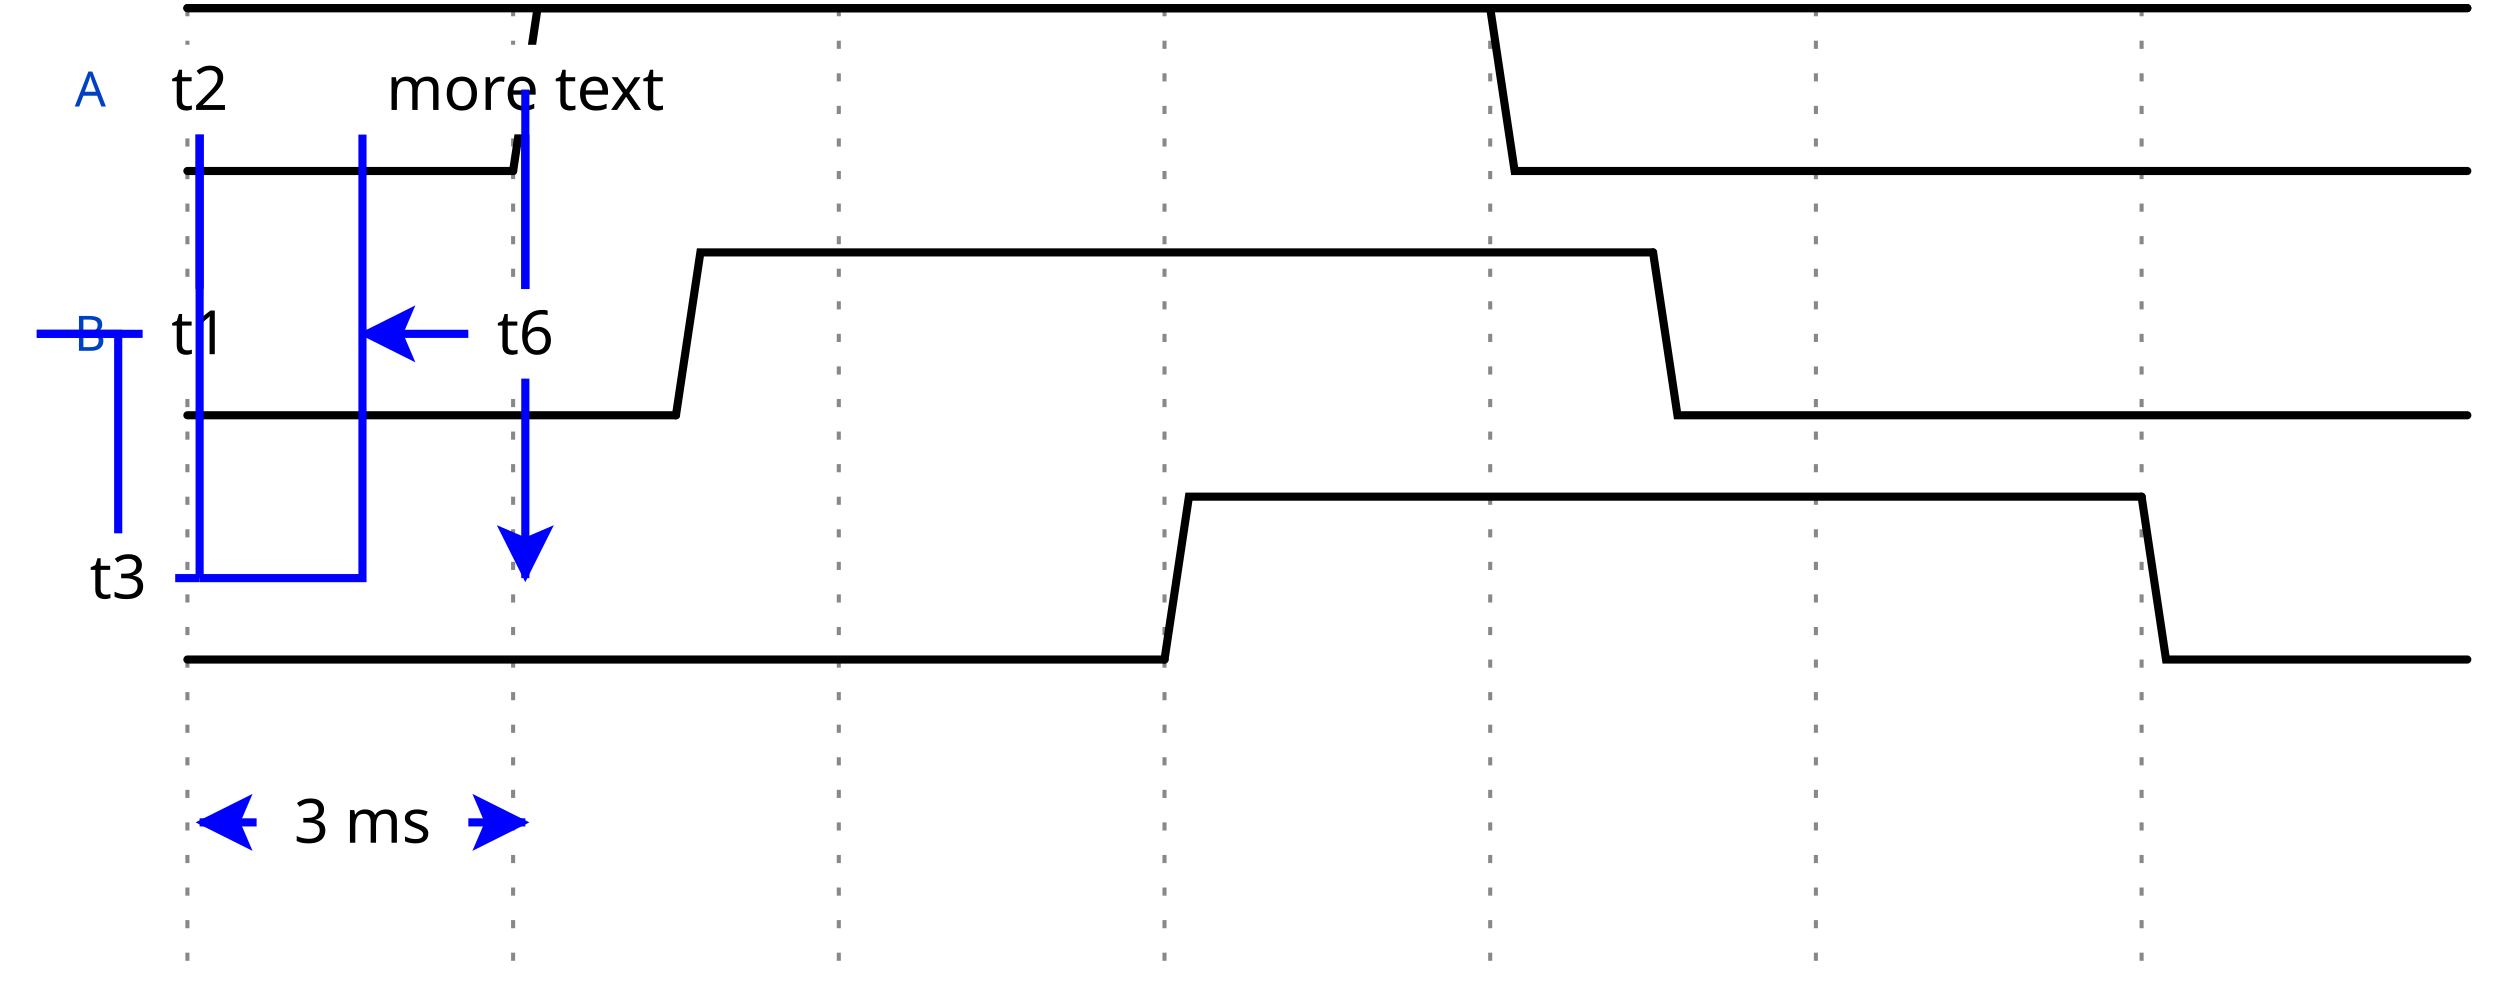
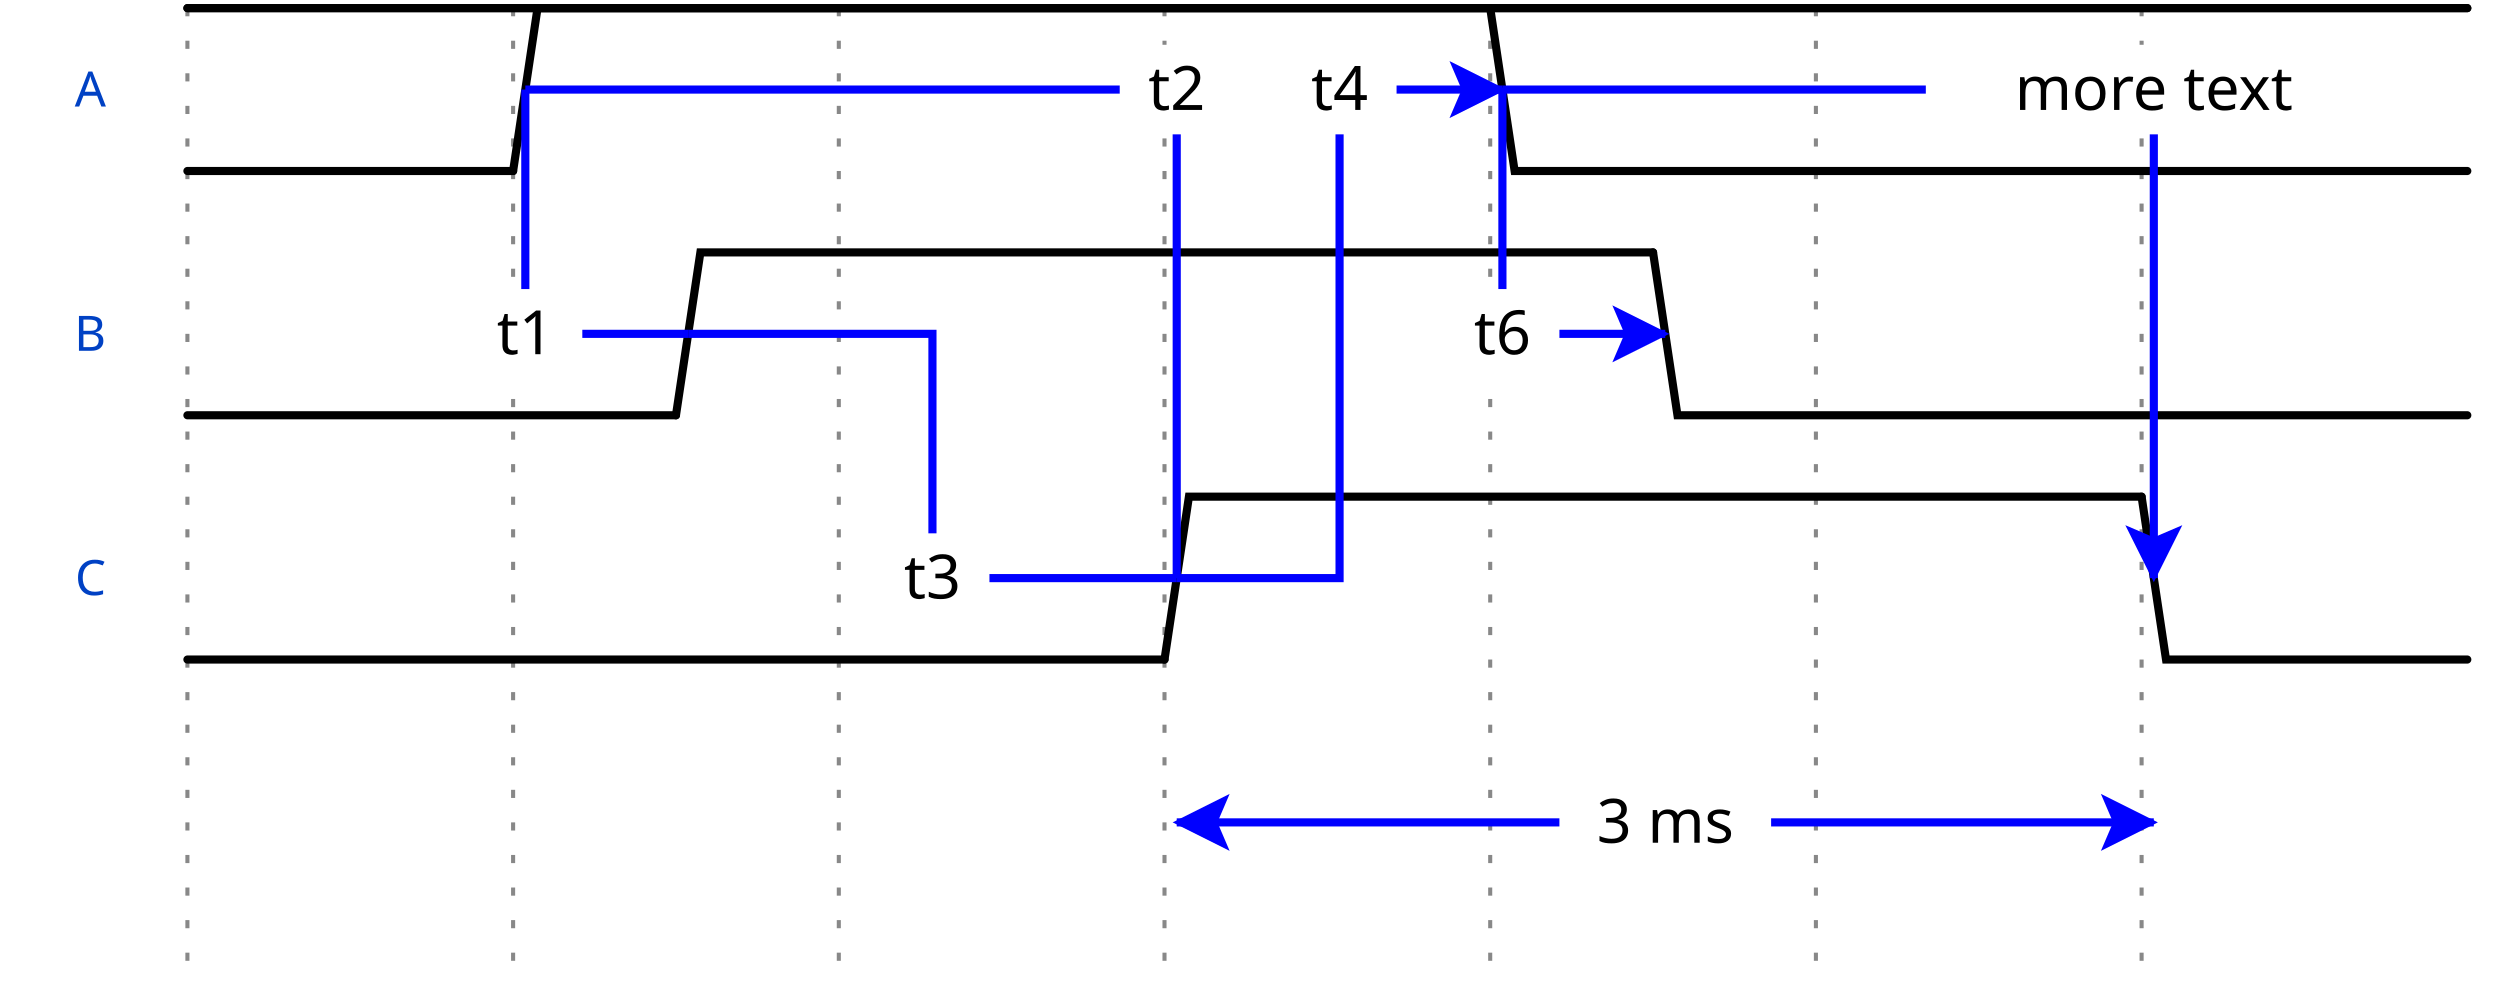
<svg xmlns="http://www.w3.org/2000/svg" width="302" height="120" viewBox="-1 -1 303 122">
  <style>
.title {fill: rgba(0, 65, 196, 255);font-weight: 500;font-size: 0.500em;font-family: Fira Mono;text-align: right;text-anchor: end;dominant-baseline: middle;alignment-baseline: central;}
.text {fill: rgba(0, 0, 0, 255);font-size: 0.900em;font-style: normal;font-variant: normal;font-weight: 500;font-stretch: normal;text-align: center;font-family: Fira Mono;}
.attr {fill: rgba(0, 0, 0, 255);font-size: 9.000px;font-style: normal;font-variant: normal;font-weight: 200;font-stretch: normal;text-align: center;font-family: Fira Mono;text-anchor: middle;dominant-baseline: middle;alignment-baseline: central;}
.path {fill: none;stroke: rgba(0, 0, 0, 255);stroke-width: 1;stroke-linecap: round;stroke-linejoin: miter;stroke-miterlimit: 4;stroke-dasharray: none;}
.stripe {fill: none;stroke: rgba(0, 0, 0, 255);stroke-width: 0.5;stroke-linecap: round;stroke-linejoin: miter;stroke-miterlimit: 4;stroke-dasharray: none;}
.data {fill: rgba(0, 0, 0, 255);font-size: 0.400em;font-style: normal;font-variant: normal;font-weight: 500;font-stretch: normal;text-align: center;font-family: Fira Mono;text-anchor: middle;dominant-baseline: middle;alignment-baseline: central;}
.arrow {fill: rgba(0, 0, 0, 255);stroke: none;}
.hide {fill: rgba(255, 255, 255, 255);stroke: rgba(255, 255, 255, 255);stroke-width: 2;}
.hatch {fill: url(#diagonalHatch);}
.s2-polygon {fill: rgba(0, 0, 0, 0);stroke: none;}
.s3-polygon {fill: rgba(255, 255, 176, 255);stroke: none;}
.s4-polygon {fill: rgba(255, 224, 185, 255);stroke: none;}
.s5-polygon {fill: rgba(185, 224, 255, 255);stroke: none;}
.tick {stroke: rgba(136, 136, 136, 255);stroke-width: 0.5;stroke-dasharray: 1, 3;}
.big_gap {stroke: rgba(136, 136, 136, 255);stroke-width: 0.5;stroke-dasharray: none;}
.edge {fill: none;stroke: rgba(0, 0, 255, 255);stroke-width: 1;}
.edge-arrow {fill: rgba(0, 0, 255, 255);stroke: none;overflow: visible;}
.edge-text {font-family: Fira Mono;font-size: 0.625em;fill: rgba(0, 0, 0, 255);filter: #solid;transform: translate(0, 2.5px);text-anchor: middle;}
.edge-background {fill: rgba(255, 255, 255, 255);stroke: rgba(255, 255, 255, 255);stroke-width: 2;}
.border {stroke-width: 1.25;stroke: rgba(0, 0, 0, 255);}
.h1 {fill: rgba(0, 0, 0, 255);font-size: 12.046px;font-weight: bold;font-family: Fira Mono;text-align: left;dominant-baseline: middle;}
.h2 {fill: rgba(0, 0, 0, 255);font-size: 9.638px;font-weight: bold;font-family: Fira Mono;text-align: left;dominant-baseline: middle;}
.h3 {fill: rgba(0, 0, 0, 255);font-size: 7.711px;font-weight: bold;font-family: Fira Mono;text-align: left;dominant-baseline: middle;}
.h4 {fill: rgba(0, 0, 0, 255);font-size: 6.171px;font-weight: bold;font-family: Fira Mono;text-align: left;dominant-baseline: middle;}
.h5 {fill: rgba(0, 0, 0, 255);font-size: 4.934px;font-weight: bold;font-family: Fira Mono;text-align: left;dominant-baseline: middle;}
.h6 {fill: rgba(0, 0, 0, 255);font-size: 3.947px;font-weight: bold;font-family: Fira Mono;text-align: left;dominant-baseline: middle;}
.reg-data {fill: rgba(0, 0, 0, 255);font-size: 0.800em;font-style: normal;font-variant: normal;font-weight: 500;font-stretch: normal;text-align: center;font-family: Fira Mono;text-anchor: middle;dominant-baseline: middle;alignment-baseline: central;}
.reg-pos {fill: rgba(0, 0, 0, 255);font-size: 0.600em;font-style: normal;font-variant: normal;font-weight: 500;font-stretch: normal;text-align: center;font-family: Fira Mono;text-anchor: middle;dominant-baseline: middle;alignment-baseline: central;}</style>
  <defs>
    <pattern id="diagonalHatch" width="5" height="5" patternTransform="rotate(45 0 0)" patternUnits="userSpaceOnUse">
      <line x1="0" y1="0" x2="0" y2="5" style="stroke:black; stroke-width:1" />
    </pattern>
    <marker id="arrow" viewBox="0 0 10 10" refX="10" refY="5" markerWidth="7" markerHeight="7" markerUnits="userSpaceOnUse" orient="auto-start-reverse" style="fill:#00F;">
      <path d="M 0 0 L 10 5 L 0 10 z" />
    </marker>
    <filter x="0" y="0" width="1" height="1" id="solid">
      <feFlood flood-color="white" />
      <feComposite in="SourceGraphic" />
    </filter>
  </defs>
  <g id="a">
    <g id="ticks_14" transform="translate(20, 0)">
      <path d="M0,0 L0,120" class="tick" style="fill: none;" />
      <path d="M40,0 L40,120" class="tick" style="fill: none;" />
      <path d="M80,0 L80,120" class="tick" style="fill: none;" />
      <path d="M120,0 L120,120" class="tick" style="fill: none;" />
      <path d="M160,0 L160,120" class="tick" style="fill: none;" />
      <path d="M200,0 L200,120" class="tick" style="fill: none;" />
      <path d="M240,0 L240,120" class="tick" style="fill: none;" />
    </g>
    <g id="A" transform="translate(20, 0)">
      <text x="-10" y="10" class="title" style="stroke: none;">A</text>
      <g data-symbol="0" transform="translate(0, 0)" class="s2">
        <path d="M0,20 L1.5,20 L3,20 L40,20" class="path" style="fill: none;" />
      </g>
      <g data-symbol="1" transform="translate(40, 0)" class="s2">
        <path d="M0,20 L1.5,10 L3,0 L120,0" class="path" style="fill: none;" />
      </g>
      <g data-symbol="0" transform="translate(160, 0)" class="s2">
        <path d="M0,0 L1.5,10 L3,20 L120,20" class="path" style="fill: none;" />
      </g>
    </g>
    <g id="B" transform="translate(20, 30)">
      <text x="-10" y="10" class="title" style="stroke: none;">B</text>
      <g data-symbol="0" transform="translate(0, 0)" class="s2">
        <path d="M0,20 L1.5,20 L3,20 L60,20" class="path" style="fill: none;" />
      </g>
      <g data-symbol="1" transform="translate(60, 0)" class="s2">
        <path d="M0,20 L1.5,10 L3,0 L120,0" class="path" style="fill: none;" />
      </g>
      <g data-symbol="0" transform="translate(180, 0)" class="s2">
        <path d="M0,0 L1.5,10 L3,20 L100,20" class="path" style="fill: none;" />
      </g>
    </g>
    <g id="C" transform="translate(20, 60)">
      <text x="-10" y="10" class="title" style="stroke: none;">C</text>
      <g data-symbol="0" transform="translate(0, 0)" class="s2">
        <path d="M0,20 L1.5,20 L3,20 L120,20" class="path" style="fill: none;" />
      </g>
      <g data-symbol="1" transform="translate(120, 0)" class="s2">
        <path d="M0,20 L1.5,10 L3,0 L120,0" class="path" style="fill: none;" />
      </g>
      <g data-symbol="0" transform="translate(240, 0)" class="s2">
        <path d="M0,0 L1.5,10 L3,20 L40,20" class="path" style="fill: none;" />
      </g>
    </g>
  </g>
-   <path d="M1.5,40 L21.5,40 21.5,10" class="edge" style="fill: none;" />
-   <polygon points="0, 0 0, 9 12, 9 12, 0 0, 0 " class="edge-background" style="" transform="translate(15.5, 35.5)" />
-   <text x="21.5" y="40" class="edge-text" style="stroke: none;">t1</text>
-   <path d="M21.5,10 L21.5,10 21.5,70" class="edge" style="fill: none;" />
-   <polygon points="0, 0 0, 9 12, 9 12, 0 0, 0 " class="edge-background" style="" transform="translate(15.5, 5.5)" />
-   <text x="21.5" y="10" class="edge-text" style="stroke: none;">t2</text>
-   <path d="M1.5,40 L11.5,40 11.5,70 21.5,70" class="edge" style="fill: none;" />
-   <polygon points="0, 0 0, 9 12, 9 12, 0 0, 0 " class="edge-background" style="" transform="translate(5.5, 65.5)" />
-   <text x="11.5" y="70" class="edge-text" style="stroke: none;">t3</text>
-   <path d="M21.5,70 L41.5,70 41.5,10 61.5,10" class="edge" style="fill: none;" />
-   <path d="M-3.5 -3.5 L0 3.5 L3.5 -3.5 L0 -2 L-3.5 -3.5" transform="translate(58.5, 10) rotate(-90, 0, 0)" class="edge-arrow" style="" />
-   <polygon points="0, 0 0, 9 12, 9 12, 0 0, 0 " class="edge-background" style="" transform="translate(35.5, 5.5)" />
-   <text x="41.5" y="10" class="edge-text" style="stroke: none;">t4</text>
-   <path d="M61.5,10 L61.5,10 61.5,70" class="edge" style="fill: none;" />
-   <path d="M-3.5 -3.5 L0 3.5 L3.5 -3.5 L0 -2 L-3.5 -3.5" transform="translate(61.5, 67) rotate(0, 0, 0)" class="edge-arrow" style="" />
-   <polygon points="0, 0 0, 9 54, 9 54, 0 0, 0 " class="edge-background" style="" transform="translate(34.5, 5.5)" />
-   <text x="61.5" y="10" class="edge-text" style="stroke: none;">more text</text>
-   <path d="M61.5,10 L61.5,40 41.5,40" class="edge" style="fill: none;" />
-   <path d="M-3.5 -3.5 L0 3.5 L3.5 -3.5 L0 -2 L-3.5 -3.5" transform="translate(44.5, 40) rotate(90.00015, 0, 0)" class="edge-arrow" style="" />
+   <path d="M81.5,40 L61.5,40 61.5,10" class="edge" style="fill: none;" />
  <polygon points="0, 0 0, 9 12, 9 12, 0 0, 0 " class="edge-background" style="" transform="translate(55.5, 35.5)" />
-   <text x="61.5" y="40" class="edge-text" style="stroke: none;">t6</text>
+   <text x="61.5" y="40" class="edge-text" style="stroke: none;">t1</text>
+   <path d="M61.5,10 L141.5,10 141.5,70" class="edge" style="fill: none;" />
+   <polygon points="0, 0 0, 9 12, 9 12, 0 0, 0 " class="edge-background" style="" transform="translate(135.5, 5.5)" />
+   <text x="141.5" y="10" class="edge-text" style="stroke: none;">t2</text>
+   <path d="M81.5,40 L111.5,40 111.5,70 141.5,70" class="edge" style="fill: none;" />
+   <polygon points="0, 0 0, 9 12, 9 12, 0 0, 0 " class="edge-background" style="" transform="translate(105.5, 65.5)" />
+   <text x="111.5" y="70" class="edge-text" style="stroke: none;">t3</text>
+   <path d="M141.5,70 L161.5,70 161.5,10 181.5,10" class="edge" style="fill: none;" />
+   <path d="M-3.5 -3.5 L0 3.5 L3.5 -3.5 L0 -2 L-3.5 -3.5" transform="translate(178.5, 10) rotate(-90, 0, 0)" class="edge-arrow" style="" />
+   <polygon points="0, 0 0, 9 12, 9 12, 0 0, 0 " class="edge-background" style="" transform="translate(155.5, 5.5)" />
+   <text x="161.5" y="10" class="edge-text" style="stroke: none;">t4</text>
+   <path d="M181.5,10 L261.5,10 261.5,70" class="edge" style="fill: none;" />
+   <path d="M-3.5 -3.5 L0 3.5 L3.5 -3.5 L0 -2 L-3.5 -3.5" transform="translate(261.5, 67) rotate(0, 0, 0)" class="edge-arrow" style="" />
+   <polygon points="0, 0 0, 9 54, 9 54, 0 0, 0 " class="edge-background" style="" transform="translate(234.5, 5.5)" />
+   <text x="261.5" y="10" class="edge-text" style="stroke: none;">more text</text>
+   <path d="M181.5,10 L181.5,40 201.5,40" class="edge" style="fill: none;" />
+   <path d="M-3.5 -3.5 L0 3.5 L3.5 -3.5 L0 -2 L-3.5 -3.5" transform="translate(198.5, 40) rotate(-90, 0, 0)" class="edge-arrow" style="" />
+   <polygon points="0, 0 0, 9 12, 9 12, 0 0, 0 " class="edge-background" style="" transform="translate(175.5, 35.5)" />
+   <text x="181.5" y="40" class="edge-text" style="stroke: none;">t6</text>
  <path d="M20,0 L300,0" class="path" style="fill: none;" />
  <path d="M20,0 L300,0" class="path" style="fill: none;" />
-   <path d="M21.5,100 L61.5,100" class="edge" style="fill: none;" />
-   <path d="M-3.5 -3.5 L0 3.5 L3.5 -3.5 L0 -2 L-3.5 -3.5" transform="translate(24.5, 100) rotate(90.00015, 0, 0)" class="edge-arrow" style="" />
-   <path d="M-3.5 -3.5 L0 3.5 L3.5 -3.5 L0 -2 L-3.5 -3.5" transform="translate(58.5, 100) rotate(-90, 0, 0)" class="edge-arrow" style="" />
-   <polygon points="0, 0 0, 9 24, 9 24, 0 0, 0 " class="edge-background" style="" transform="translate(29.5, 95.5)" />
-   <text x="41.5" y="100" class="edge-text" style="stroke: none;">3 ms</text>
+   <path d="M141.5,100 L261.5,100" class="edge" style="fill: none;" />
+   <path d="M-3.5 -3.5 L0 3.5 L3.5 -3.5 L0 -2 L-3.5 -3.5" transform="translate(144.5, 100) rotate(90.00015, 0, 0)" class="edge-arrow" style="" />
+   <path d="M-3.5 -3.5 L0 3.5 L3.5 -3.5 L0 -2 L-3.5 -3.5" transform="translate(258.5, 100) rotate(-90, 0, 0)" class="edge-arrow" style="" />
+   <polygon points="0, 0 0, 9 24, 9 24, 0 0, 0 " class="edge-background" style="" transform="translate(189.5, 95.5)" />
+   <text x="201.5" y="100" class="edge-text" style="stroke: none;">3 ms</text>
</svg>
